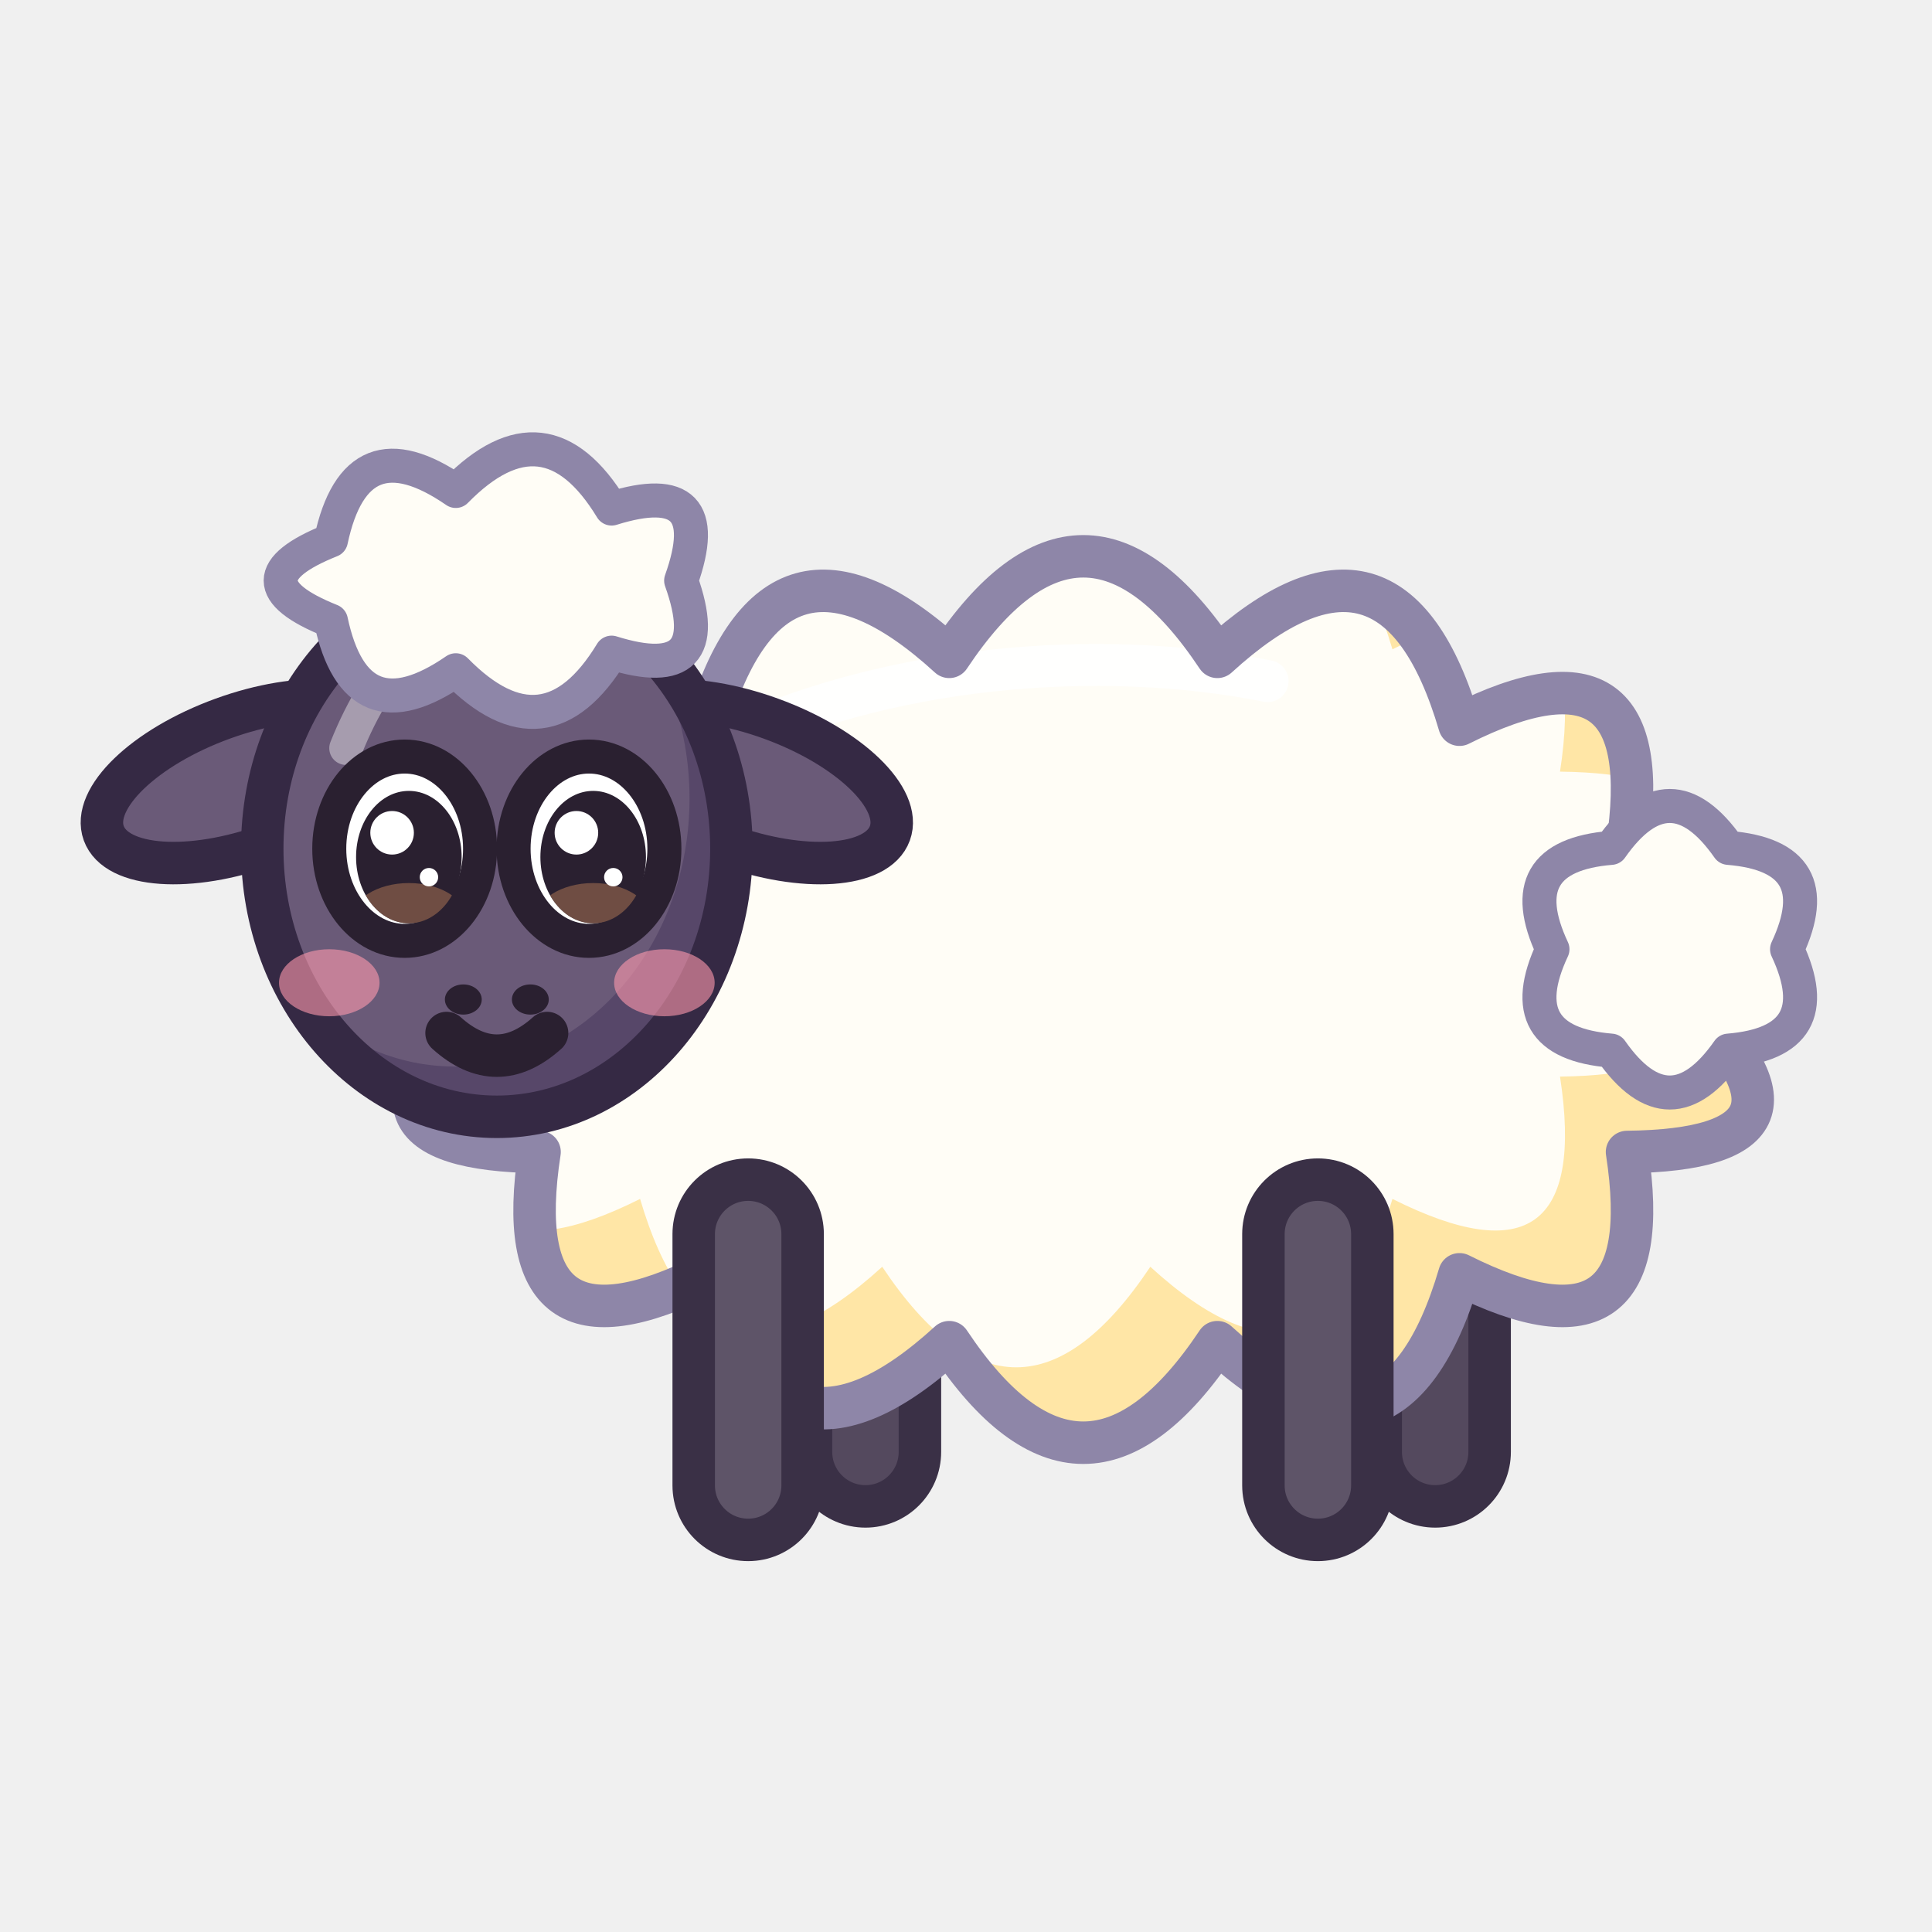
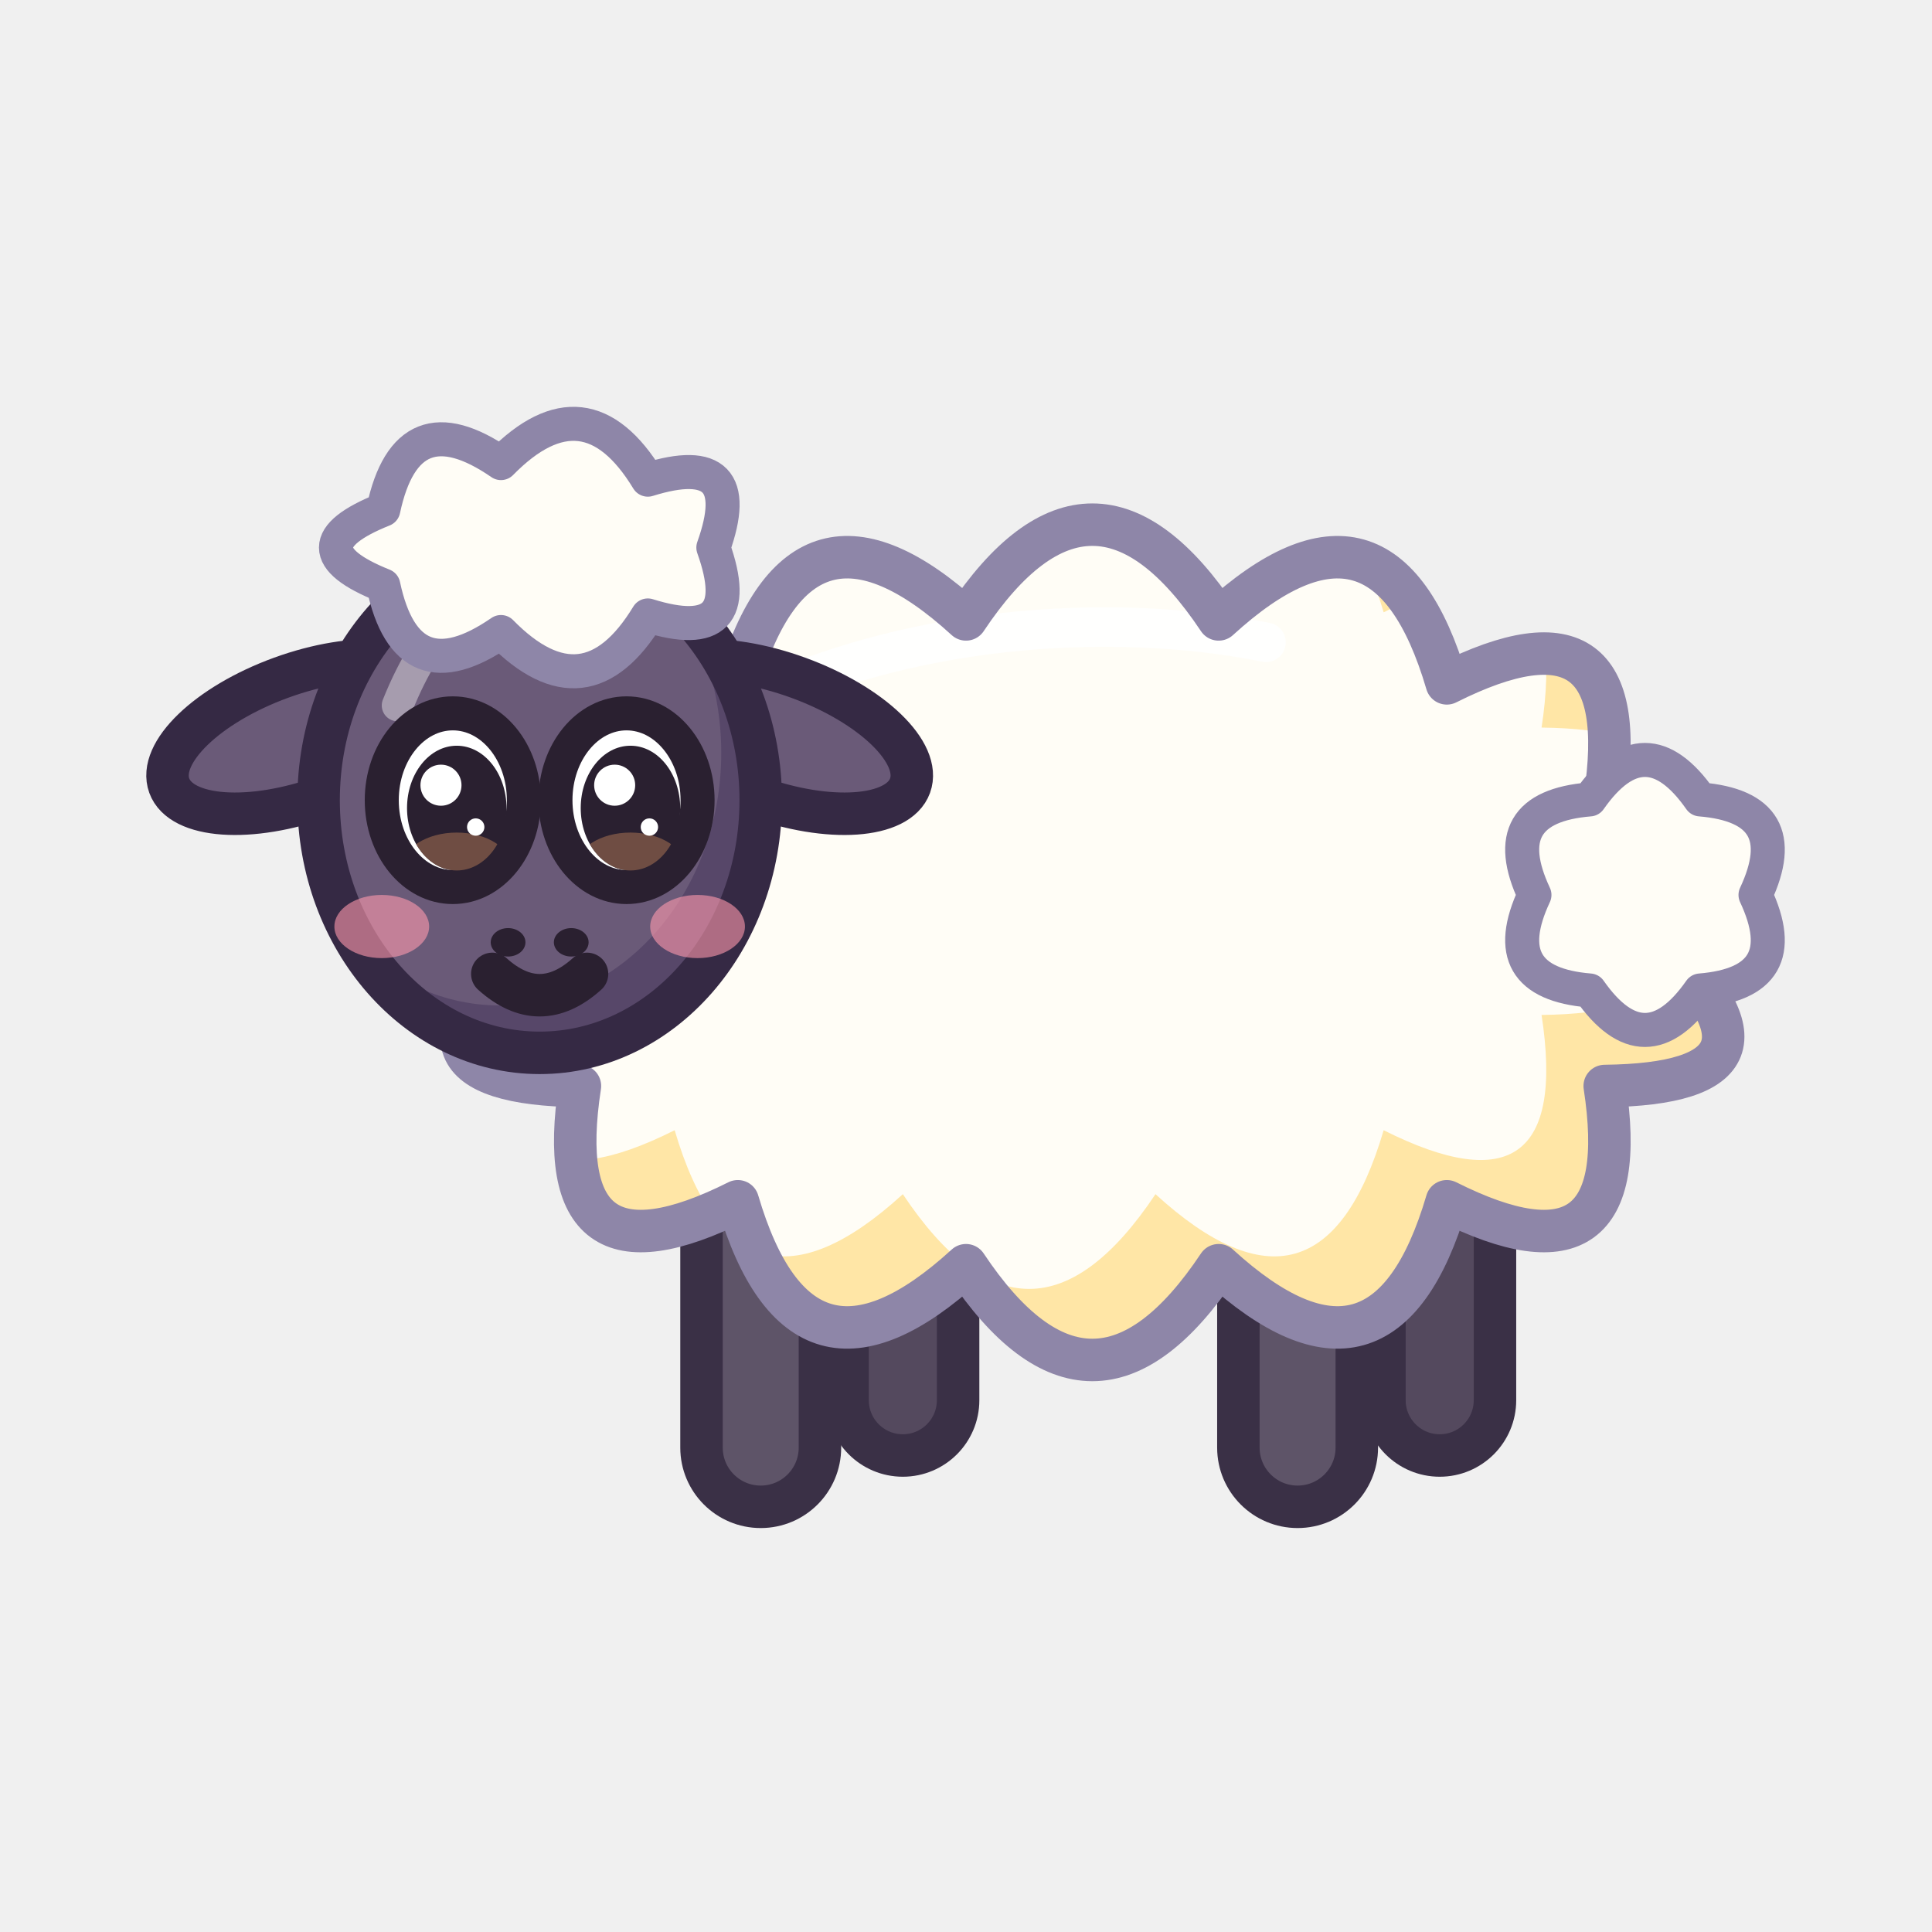
<svg xmlns="http://www.w3.org/2000/svg" viewBox="0 0 200 200" width="200" height="200">
  <defs>
    <clipPath id="c3ce8ac785">
      <path d="M80,0 Q98.8,17.9 72.9,18.2 Q77,44.9 52.9,32.8 Q44.9,60 24,40.9 Q8,64.9 -8,40.9 Q-28.9,60 -36.9,32.8 Q-61,44.9 -56.9,18.2 Q-82.8,17.9 -64,0 Q-82.8,-17.9 -56.9,-18.2 Q-61,-44.9 -36.9,-32.8 Q-28.9,-60 -8,-40.9 Q8,-64.9 24,-40.9 Q44.9,-60 52.9,-32.8 Q77,-44.9 72.9,-18.2 Q98.8,-17.9 80,0Z" />
    </clipPath>
    <clipPath id="c143eb01e3">
      <path d="M-90,-18 A28,32 0 1 0 -34,-18 A28,32 0 1 0 -90,-18Z" />
    </clipPath>
    <clipPath id="c85980d15e">
      <path d="M-78.8,-17 A6.3,7.9 0 1 0 -66.2,-17 A6.3,7.9 0 1 0 -78.8,-17Z" />
    </clipPath>
    <clipPath id="c713ac5b54">
      <path d="M-56.8,-17 A6.3,7.9 0 1 0 -44.2,-17 A6.3,7.9 0 1 0 -56.8,-17Z" />
    </clipPath>
  </defs>
-   <g transform="translate(100 100) scale(0.8673 0.8673) translate(6 4)">
-     <path d="M43.5,24 L43.5,25.9 L43.5,28.6 L43.5,31.7 L43.5,35.3 L43.5,39 L43.5,42.7 L43.5,46.3 L43.5,49.4 L43.5,52.1 L43.5,54 A6.5,6.5 0 0 0 56.5,54 L56.5,54 L56.5,52.1 L56.5,49.4 L56.5,46.3 L56.5,42.7 L56.5,39 L56.5,35.3 L56.5,31.7 L56.5,28.6 L56.5,25.9 L56.5,24 A6.5,6.5 0 0 0 43.5,24Z" fill="#54495E" />
-     <path d="M43.5,24 L43.5,25.9 L43.5,28.6 L43.5,31.7 L43.5,35.3 L43.5,39 L43.5,42.7 L43.5,46.3 L43.5,49.4 L43.5,52.1 L43.5,54 A6.5,6.5 0 0 0 56.5,54 L56.5,54 L56.5,52.1 L56.5,49.4 L56.5,46.3 L56.5,42.7 L56.5,39 L56.5,35.3 L56.5,31.7 L56.5,28.6 L56.5,25.9 L56.5,24 A6.5,6.5 0 0 0 43.5,24Z" fill="none" stroke="#3A3046" stroke-width="5.07" stroke-linejoin="round" />
-     <path d="M-24.5,24 L-24.5,25.9 L-24.5,28.6 L-24.5,31.7 L-24.5,35.3 L-24.5,39 L-24.5,42.7 L-24.5,46.3 L-24.5,49.4 L-24.5,52.1 L-24.5,54 A6.5,6.5 0 0 0 -11.5,54 L-11.5,54 L-11.5,52.1 L-11.5,49.4 L-11.5,46.3 L-11.5,42.7 L-11.5,39 L-11.5,35.3 L-11.5,31.7 L-11.5,28.6 L-11.5,25.9 L-11.5,24 A6.5,6.5 0 0 0 -24.5,24Z" fill="#54495E" />
-     <path d="M-24.5,24 L-24.5,25.9 L-24.5,28.6 L-24.5,31.7 L-24.5,35.3 L-24.5,39 L-24.5,42.7 L-24.5,46.3 L-24.5,49.4 L-24.5,52.1 L-24.5,54 A6.5,6.5 0 0 0 -11.5,54 L-11.5,54 L-11.5,52.1 L-11.5,49.4 L-11.5,46.3 L-11.5,42.7 L-11.5,39 L-11.5,35.3 L-11.5,31.7 L-11.5,28.6 L-11.5,25.9 L-11.5,24 A6.5,6.5 0 0 0 -24.5,24Z" fill="none" stroke="#3A3046" stroke-width="5.07" stroke-linejoin="round" />
+   <g transform="translate(100 100) scale(0.8173 0.8173) translate(8 -3)">
+     <path d="M45,20 L45,22.4 L45,25.8 L45,29.8 L45,34.3 L45,39 L45,43.7 L45,48.2 L45,52.2 L45,55.6 L45,58 A7,7 0 0 0 59,58 L59,58 L59,55.6 L59,52.2 L59,48.2 L59,43.7 L59,39 L59,34.3 L59,29.8 L59,25.8 L59,22.4 L59,20 A7,7 0 0 0 45,20Z" fill="#54495E" />
+     <path d="M45,20 L45,22.4 L45,25.8 L45,29.8 L45,34.3 L45,39 L45,43.7 L45,48.2 L45,52.2 L45,55.6 L45,58 A7,7 0 0 0 59,58 L59,58 L59,55.6 L59,52.2 L59,48.2 L59,43.7 L59,39 L59,34.3 L59,29.8 L59,25.8 L59,22.4 L59,20 A7,7 0 0 0 45,20Z" fill="none" stroke="#3A3046" stroke-width="5.38" stroke-linejoin="round" />
+     <path d="M-23,20 L-23,22.4 L-23,25.8 L-23,29.8 L-23,34.3 L-23,39 L-23,43.7 L-23,48.2 L-23,52.2 L-23,55.6 L-23,58 A7,7 0 0 0 -9,58 L-9,58 L-9,55.6 L-9,52.2 L-9,48.2 L-9,43.7 L-9,39 L-9,34.3 L-9,29.8 L-9,25.8 L-9,22.4 L-9,20 A7,7 0 0 0 -23,20Z" fill="#54495E" />
+     <path d="M-23,20 L-23,22.4 L-23,25.8 L-23,29.8 L-23,34.3 L-23,39 L-23,43.7 L-23,48.2 L-23,52.2 L-23,55.6 L-23,58 A7,7 0 0 0 -9,58 L-9,58 L-9,55.6 L-9,52.2 L-9,48.2 L-9,43.7 L-9,39 L-9,34.3 L-9,29.8 L-9,25.8 L-9,22.4 L-9,20 A7,7 0 0 0 -23,20Z" fill="none" stroke="#3A3046" stroke-width="5.38" stroke-linejoin="round" />
+     <path d="M26.5,24 L26.5,26.6 L26.5,30.1 L26.5,34.3 L26.5,39 L26.5,44 L26.5,49 L26.5,53.7 L26.5,57.9 L26.5,61.4 L26.5,64 A7.5,7.5 0 0 0 41.5,64 L41.5,64 L41.5,61.4 L41.5,57.9 L41.5,53.7 L41.5,49 L41.5,44 L41.5,39 L41.5,34.3 L41.5,30.1 L41.5,26.6 L41.5,24 A7.5,7.5 0 0 0 26.5,24Z" fill="#5E5468" />
+     <path d="M26.5,24 L26.5,26.6 L26.5,30.1 L26.5,34.3 L26.5,39 L26.5,44 L26.5,49 L26.5,53.7 L26.5,57.9 L26.5,61.4 L26.5,64 A7.5,7.5 0 0 0 41.5,64 L41.5,64 L41.5,61.4 L41.5,57.9 L41.5,53.7 L41.5,49 L41.5,44 L41.5,39 L41.5,34.3 L41.5,30.1 L41.5,26.6 L41.5,24 A7.5,7.5 0 0 0 26.5,24Z" fill="none" stroke="#3A3046" stroke-width="5.38" stroke-linejoin="round" />
+     <path d="M-41.5,24 L-41.5,26.6 L-41.5,30.1 L-41.5,34.3 L-41.5,39 L-41.5,44 L-41.5,49 L-41.5,53.7 L-41.5,57.9 L-41.5,61.4 L-41.5,64 A7.5,7.5 0 0 0 -26.5,64 L-26.5,64 L-26.5,61.4 L-26.5,57.9 L-26.5,53.7 L-26.5,49 L-26.5,44 L-26.5,39 L-26.5,34.3 L-26.5,30.1 L-26.5,26.6 L-26.5,24 A7.5,7.5 0 0 0 -41.5,24Z" fill="#5E5468" />
+     <path d="M-41.5,24 L-41.5,26.6 L-41.5,30.1 L-41.5,34.3 L-41.5,39 L-41.5,44 L-41.5,49 L-41.5,53.7 L-41.5,57.9 L-41.5,61.4 L-41.5,64 A7.5,7.5 0 0 0 -26.5,64 L-26.5,64 L-26.5,61.4 L-26.5,57.9 L-26.5,53.7 L-26.5,49 L-26.5,44 L-26.5,39 L-26.5,34.3 L-26.5,30.1 L-26.5,26.6 L-26.5,24 A7.5,7.5 0 0 0 -41.5,24Z" fill="none" stroke="#3A3046" stroke-width="5.38" stroke-linejoin="round" />
    <path d="M80,0 Q98.8,17.9 72.9,18.2 Q77,44.9 52.9,32.8 Q44.9,60 24,40.9 Q8,64.9 -8,40.9 Q-28.9,60 -36.9,32.8 Q-61,44.9 -56.9,18.2 Q-82.8,17.9 -64,0 Q-82.8,-17.9 -56.9,-18.2 Q-61,-44.9 -36.9,-32.8 Q-28.9,-60 -8,-40.9 Q8,-64.9 24,-40.9 Q44.9,-60 52.9,-32.8 Q77,-44.9 72.9,-18.2 Q98.8,-17.9 80,0Z" fill="#FFE6A6" />
    <g clip-path="url(#c3ce8ac785)">
      <path d="M80,0 Q98.8,17.9 72.9,18.2 Q77,44.9 52.9,32.8 Q44.9,60 24,40.9 Q8,64.9 -8,40.9 Q-28.9,60 -36.9,32.8 Q-61,44.9 -56.9,18.2 Q-82.8,17.9 -64,0 Q-82.8,-17.9 -56.9,-18.2 Q-61,-44.9 -36.9,-32.8 Q-28.9,-60 -8,-40.9 Q8,-64.9 24,-40.9 Q44.9,-60 52.9,-32.8 Q77,-44.9 72.9,-18.2 Q98.8,-17.9 80,0Z" fill="#FFFDF6" transform="translate(-8 -9)" />
    </g>
    <path d="M-36,-30 C-16,-40 10,-42 30,-38" fill="none" stroke="#FFFFFF" stroke-width="5" stroke-linecap="round" stroke-linejoin="round" opacity="0.9" />
-     <path d="M80,0 Q98.8,17.9 72.9,18.2 Q77,44.9 52.9,32.8 Q44.9,60 24,40.9 Q8,64.9 -8,40.9 Q-28.9,60 -36.9,32.8 Q-61,44.9 -56.9,18.2 Q-82.8,17.9 -64,0 Q-82.8,-17.9 -56.9,-18.2 Q-61,-44.9 -36.9,-32.8 Q-28.9,-60 -8,-40.9 Q8,-64.9 24,-40.9 Q44.9,-60 52.9,-32.8 Q77,-44.9 72.9,-18.2 Q98.8,-17.9 80,0Z" fill="none" stroke="#8E86A8" stroke-width="5.07" stroke-linejoin="round" />
-     <path d="M29.5,28 L29.5,29.9 L29.5,32.6 L29.5,35.7 L29.5,39.3 L29.5,43 L29.5,46.7 L29.5,50.3 L29.5,53.4 L29.5,56.1 L29.5,58 A6.5,6.5 0 0 0 42.5,58 L42.5,58 L42.5,56.1 L42.5,53.4 L42.5,50.3 L42.5,46.7 L42.5,43 L42.5,39.3 L42.5,35.7 L42.5,32.6 L42.5,29.9 L42.5,28 A6.5,6.5 0 0 0 29.5,28Z" fill="#5E5468" />
-     <path d="M29.5,28 L29.5,29.9 L29.5,32.6 L29.5,35.7 L29.5,39.3 L29.5,43 L29.5,46.7 L29.5,50.3 L29.5,53.4 L29.5,56.1 L29.5,58 A6.5,6.5 0 0 0 42.5,58 L42.5,58 L42.5,56.1 L42.5,53.4 L42.5,50.3 L42.5,46.7 L42.5,43 L42.5,39.3 L42.5,35.7 L42.5,32.6 L42.5,29.9 L42.5,28 A6.5,6.5 0 0 0 29.5,28Z" fill="none" stroke="#3A3046" stroke-width="5.07" stroke-linejoin="round" />
-     <path d="M-38.5,28 L-38.5,29.9 L-38.5,32.6 L-38.5,35.7 L-38.5,39.3 L-38.5,43 L-38.5,46.7 L-38.5,50.3 L-38.5,53.4 L-38.5,56.1 L-38.5,58 A6.5,6.5 0 0 0 -25.5,58 L-25.5,58 L-25.5,56.1 L-25.5,53.4 L-25.5,50.3 L-25.5,46.7 L-25.5,43 L-25.5,39.3 L-25.5,35.7 L-25.5,32.6 L-25.5,29.9 L-25.5,28 A6.5,6.5 0 0 0 -38.5,28Z" fill="#5E5468" />
-     <path d="M-38.5,28 L-38.5,29.9 L-38.5,32.6 L-38.5,35.7 L-38.5,39.3 L-38.5,43 L-38.5,46.7 L-38.5,50.3 L-38.5,53.4 L-38.5,56.1 L-38.5,58 A6.5,6.5 0 0 0 -25.5,58 L-25.5,58 L-25.5,56.1 L-25.5,53.4 L-25.5,50.3 L-25.5,46.7 L-25.5,43 L-25.5,39.3 L-25.5,35.7 L-25.5,32.6 L-25.5,29.9 L-25.5,28 A6.5,6.5 0 0 0 -38.5,28Z" fill="none" stroke="#3A3046" stroke-width="5.07" stroke-linejoin="round" />
+     <path d="M80,0 Q98.8,17.9 72.9,18.2 Q77,44.9 52.9,32.8 Q44.9,60 24,40.9 Q8,64.9 -8,40.9 Q-28.9,60 -36.9,32.8 Q-61,44.9 -56.9,18.2 Q-82.8,17.9 -64,0 Q-82.8,-17.9 -56.9,-18.2 Q-61,-44.9 -36.9,-32.8 Q-28.9,-60 -8,-40.9 Q8,-64.9 24,-40.9 Q44.9,-60 52.9,-32.8 Q77,-44.9 72.9,-18.2 Q98.8,-17.9 80,0Z" fill="none" stroke="#8E86A8" stroke-width="5.38" stroke-linejoin="round" />
    <path d="M92,-6 Q97.2,5.1 85,6.1 Q78,16.1 71,6.1 Q58.8,5.1 64,-6 Q58.8,-17.1 71,-18.1 Q78,-28.1 85,-18.1 Q97.2,-17.1 92,-6Z" fill="#FFFDF6" />
-     <path d="M92,-6 Q97.2,5.1 85,6.1 Q78,16.1 71,6.1 Q58.8,5.1 64,-6 Q58.8,-17.1 71,-18.1 Q78,-28.1 85,-18.1 Q97.2,-17.1 92,-6Z" fill="none" stroke="#8E86A8" stroke-width="4.06" stroke-linejoin="round" />
+     <path d="M92,-6 Q97.2,5.1 85,6.1 Q78,16.1 71,6.1 Q58.8,5.1 64,-6 Q58.8,-17.1 71,-18.1 Q78,-28.1 85,-18.1 Q97.2,-17.1 92,-6Z" fill="none" stroke="#8E86A8" stroke-width="4.31" stroke-linejoin="round" />
    <g transform="translate(-92 -26) rotate(-20)">
      <path d="M-18,0 A18,8 0 1 0 18,0 A18,8 0 1 0 -18,0Z" fill="#6A5A78" />
-       <path d="M-18,0 A18,8 0 1 0 18,0 A18,8 0 1 0 -18,0Z" fill="none" stroke="#352944" stroke-width="5.07" stroke-linejoin="round" />
+       <path d="M-18,0 A18,8 0 1 0 18,0 A18,8 0 1 0 -18,0Z" fill="none" stroke="#352944" stroke-width="5.38" stroke-linejoin="round" />
    </g>
    <g transform="translate(-32 -26) rotate(20)">
      <path d="M-18,0 A18,8 0 1 0 18,0 A18,8 0 1 0 -18,0Z" fill="#6A5A78" />
-       <path d="M-18,0 A18,8 0 1 0 18,0 A18,8 0 1 0 -18,0Z" fill="none" stroke="#352944" stroke-width="5.07" stroke-linejoin="round" />
+       <path d="M-18,0 A18,8 0 1 0 18,0 A18,8 0 1 0 -18,0Z" fill="none" stroke="#352944" stroke-width="5.38" stroke-linejoin="round" />
    </g>
    <path d="M-90,-18 A28,32 0 1 0 -34,-18 A28,32 0 1 0 -90,-18Z" fill="#574769" />
    <g clip-path="url(#c143eb01e3)">
      <path d="M-90,-18 A28,32 0 1 0 -34,-18 A28,32 0 1 0 -90,-18Z" fill="#6A5A78" transform="translate(-5 -6)" />
    </g>
    <path d="M-80,-30 C-76,-40 -70,-46 -62,-48" fill="none" stroke="#FFFFFF" stroke-width="4" stroke-linecap="round" stroke-linejoin="round" opacity="0.4" />
-     <path d="M-90,-18 A28,32 0 1 0 -34,-18 A28,32 0 1 0 -90,-18Z" fill="none" stroke="#352944" stroke-width="5.07" stroke-linejoin="round" />
+     <path d="M-90,-18 A28,32 0 1 0 -34,-18 A28,32 0 1 0 -90,-18Z" fill="none" stroke="#352944" stroke-width="5.38" stroke-linejoin="round" />
    <path d="M-40,-50 Q-35.5,-37.4 -48.3,-41.4 Q-56.2,-28.4 -66.9,-39.3 Q-78.8,-31.1 -81.8,-45.2 Q-93.8,-50 -81.8,-54.8 Q-78.8,-68.9 -66.9,-60.7 Q-56.2,-71.6 -48.3,-58.6 Q-35.5,-62.6 -40,-50Z" fill="#FFFDF6" />
-     <path d="M-40,-50 Q-35.5,-37.4 -48.3,-41.4 Q-56.2,-28.4 -66.9,-39.3 Q-78.8,-31.1 -81.8,-45.2 Q-93.8,-50 -81.8,-54.8 Q-78.8,-68.9 -66.9,-60.7 Q-56.2,-71.6 -48.3,-58.6 Q-35.5,-62.6 -40,-50Z" fill="none" stroke="#8E86A8" stroke-width="4.06" stroke-linejoin="round" />
+     <path d="M-40,-50 Q-35.5,-37.4 -48.3,-41.4 Q-56.2,-28.4 -66.9,-39.3 Q-78.8,-31.1 -81.8,-45.2 Q-93.8,-50 -81.8,-54.8 Q-78.8,-68.9 -66.9,-60.7 Q-56.2,-71.6 -48.3,-58.6 Q-35.5,-62.6 -40,-50Z" fill="none" stroke="#8E86A8" stroke-width="4.31" stroke-linejoin="round" />
    <path d="M-82,-18 A9,11 0 1 0 -64,-18 A9,11 0 1 0 -82,-18Z" fill="#FFFFFF" />
-     <path d="M-82,-18 A9,11 0 1 0 -64,-18 A9,11 0 1 0 -82,-18Z" fill="none" stroke="#2A2030" stroke-width="4.06" stroke-linejoin="round" />
+     <path d="M-82,-18 A9,11 0 1 0 -64,-18 A9,11 0 1 0 -82,-18Z" fill="none" stroke="#2A2030" stroke-width="4.31" stroke-linejoin="round" />
    <path d="M-78.8,-17 A6.3,7.9 0 1 0 -66.2,-17 A6.3,7.9 0 1 0 -78.8,-17Z" fill="#2A2030" />
    <g clip-path="url(#c85980d15e)">
      <ellipse cx="-72.5" cy="-9.5" rx="6.9" ry="4.4" fill="#815947" opacity=".8" />
    </g>
    <circle cx="-74.5" cy="-19.9" r="2.6" fill="#FFFFFF" />
    <circle cx="-70.1" cy="-14.6" r="1.1" fill="#FFFFFF" />
    <path d="M-60,-18 A9,11 0 1 0 -42,-18 A9,11 0 1 0 -60,-18Z" fill="#FFFFFF" />
-     <path d="M-60,-18 A9,11 0 1 0 -42,-18 A9,11 0 1 0 -60,-18Z" fill="none" stroke="#2A2030" stroke-width="4.06" stroke-linejoin="round" />
+     <path d="M-60,-18 A9,11 0 1 0 -42,-18 A9,11 0 1 0 -60,-18Z" fill="none" stroke="#2A2030" stroke-width="4.31" stroke-linejoin="round" />
    <path d="M-56.8,-17 A6.3,7.9 0 1 0 -44.2,-17 A6.3,7.9 0 1 0 -56.8,-17Z" fill="#2A2030" />
    <g clip-path="url(#c713ac5b54)">
      <ellipse cx="-50.5" cy="-9.5" rx="6.9" ry="4.4" fill="#815947" opacity=".8" />
    </g>
    <circle cx="-52.5" cy="-19.9" r="2.6" fill="#FFFFFF" />
    <circle cx="-48.1" cy="-14.6" r="1.1" fill="#FFFFFF" />
    <path d="M-68.2,0 A2.2,1.8 0 1 0 -63.8,0 A2.2,1.8 0 1 0 -68.2,0Z" fill="#2A2030" />
    <path d="M-60.2,0 A2.2,1.8 0 1 0 -55.8,0 A2.2,1.8 0 1 0 -60.2,0Z" fill="#2A2030" />
-     <path d="M-68,4 Q-62,9.4 -56,4" fill="none" stroke="#2A2030" stroke-width="5.07" stroke-linecap="round" stroke-linejoin="round" />
+     <path d="M-68,4 Q-62,9.4 -56,4" fill="none" stroke="#2A2030" stroke-width="5.38" stroke-linecap="round" stroke-linejoin="round" />
    <ellipse cx="-82" cy="-2" rx="6" ry="4" fill="#FF9AAE" opacity="0.6" />
    <ellipse cx="-42" cy="-2" rx="6" ry="4" fill="#FF9AAE" opacity="0.6" />
  </g>
</svg>
